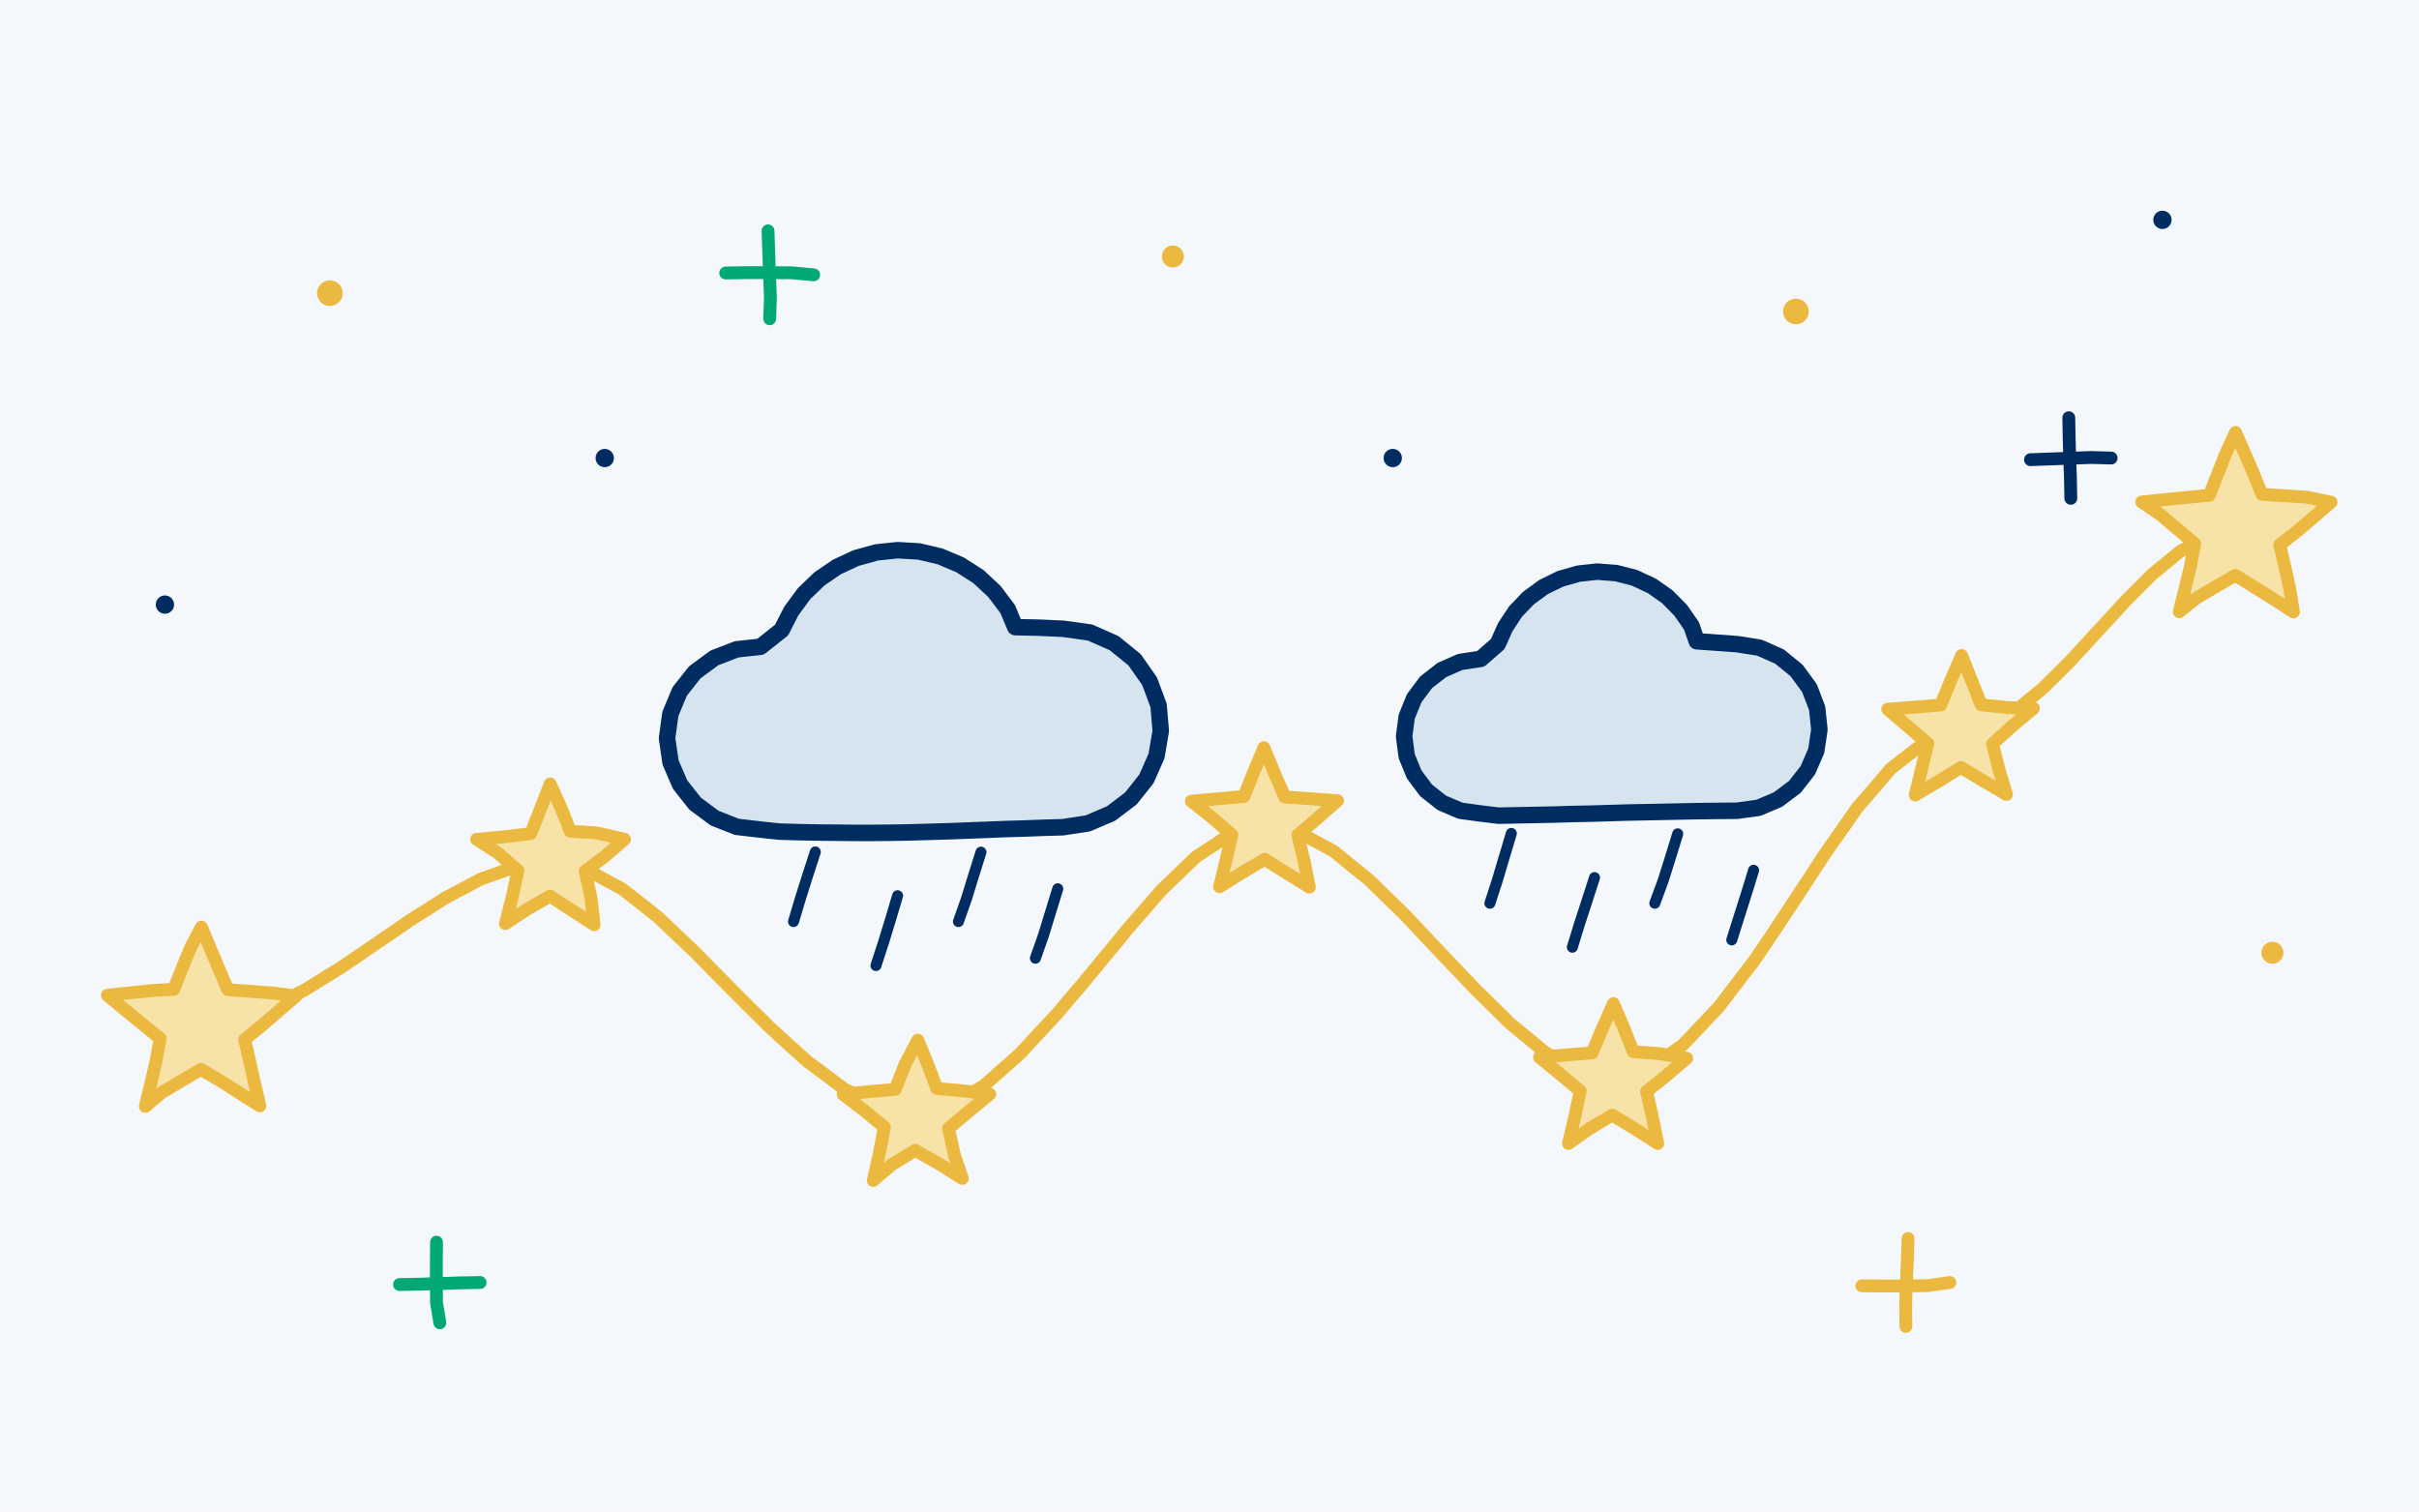
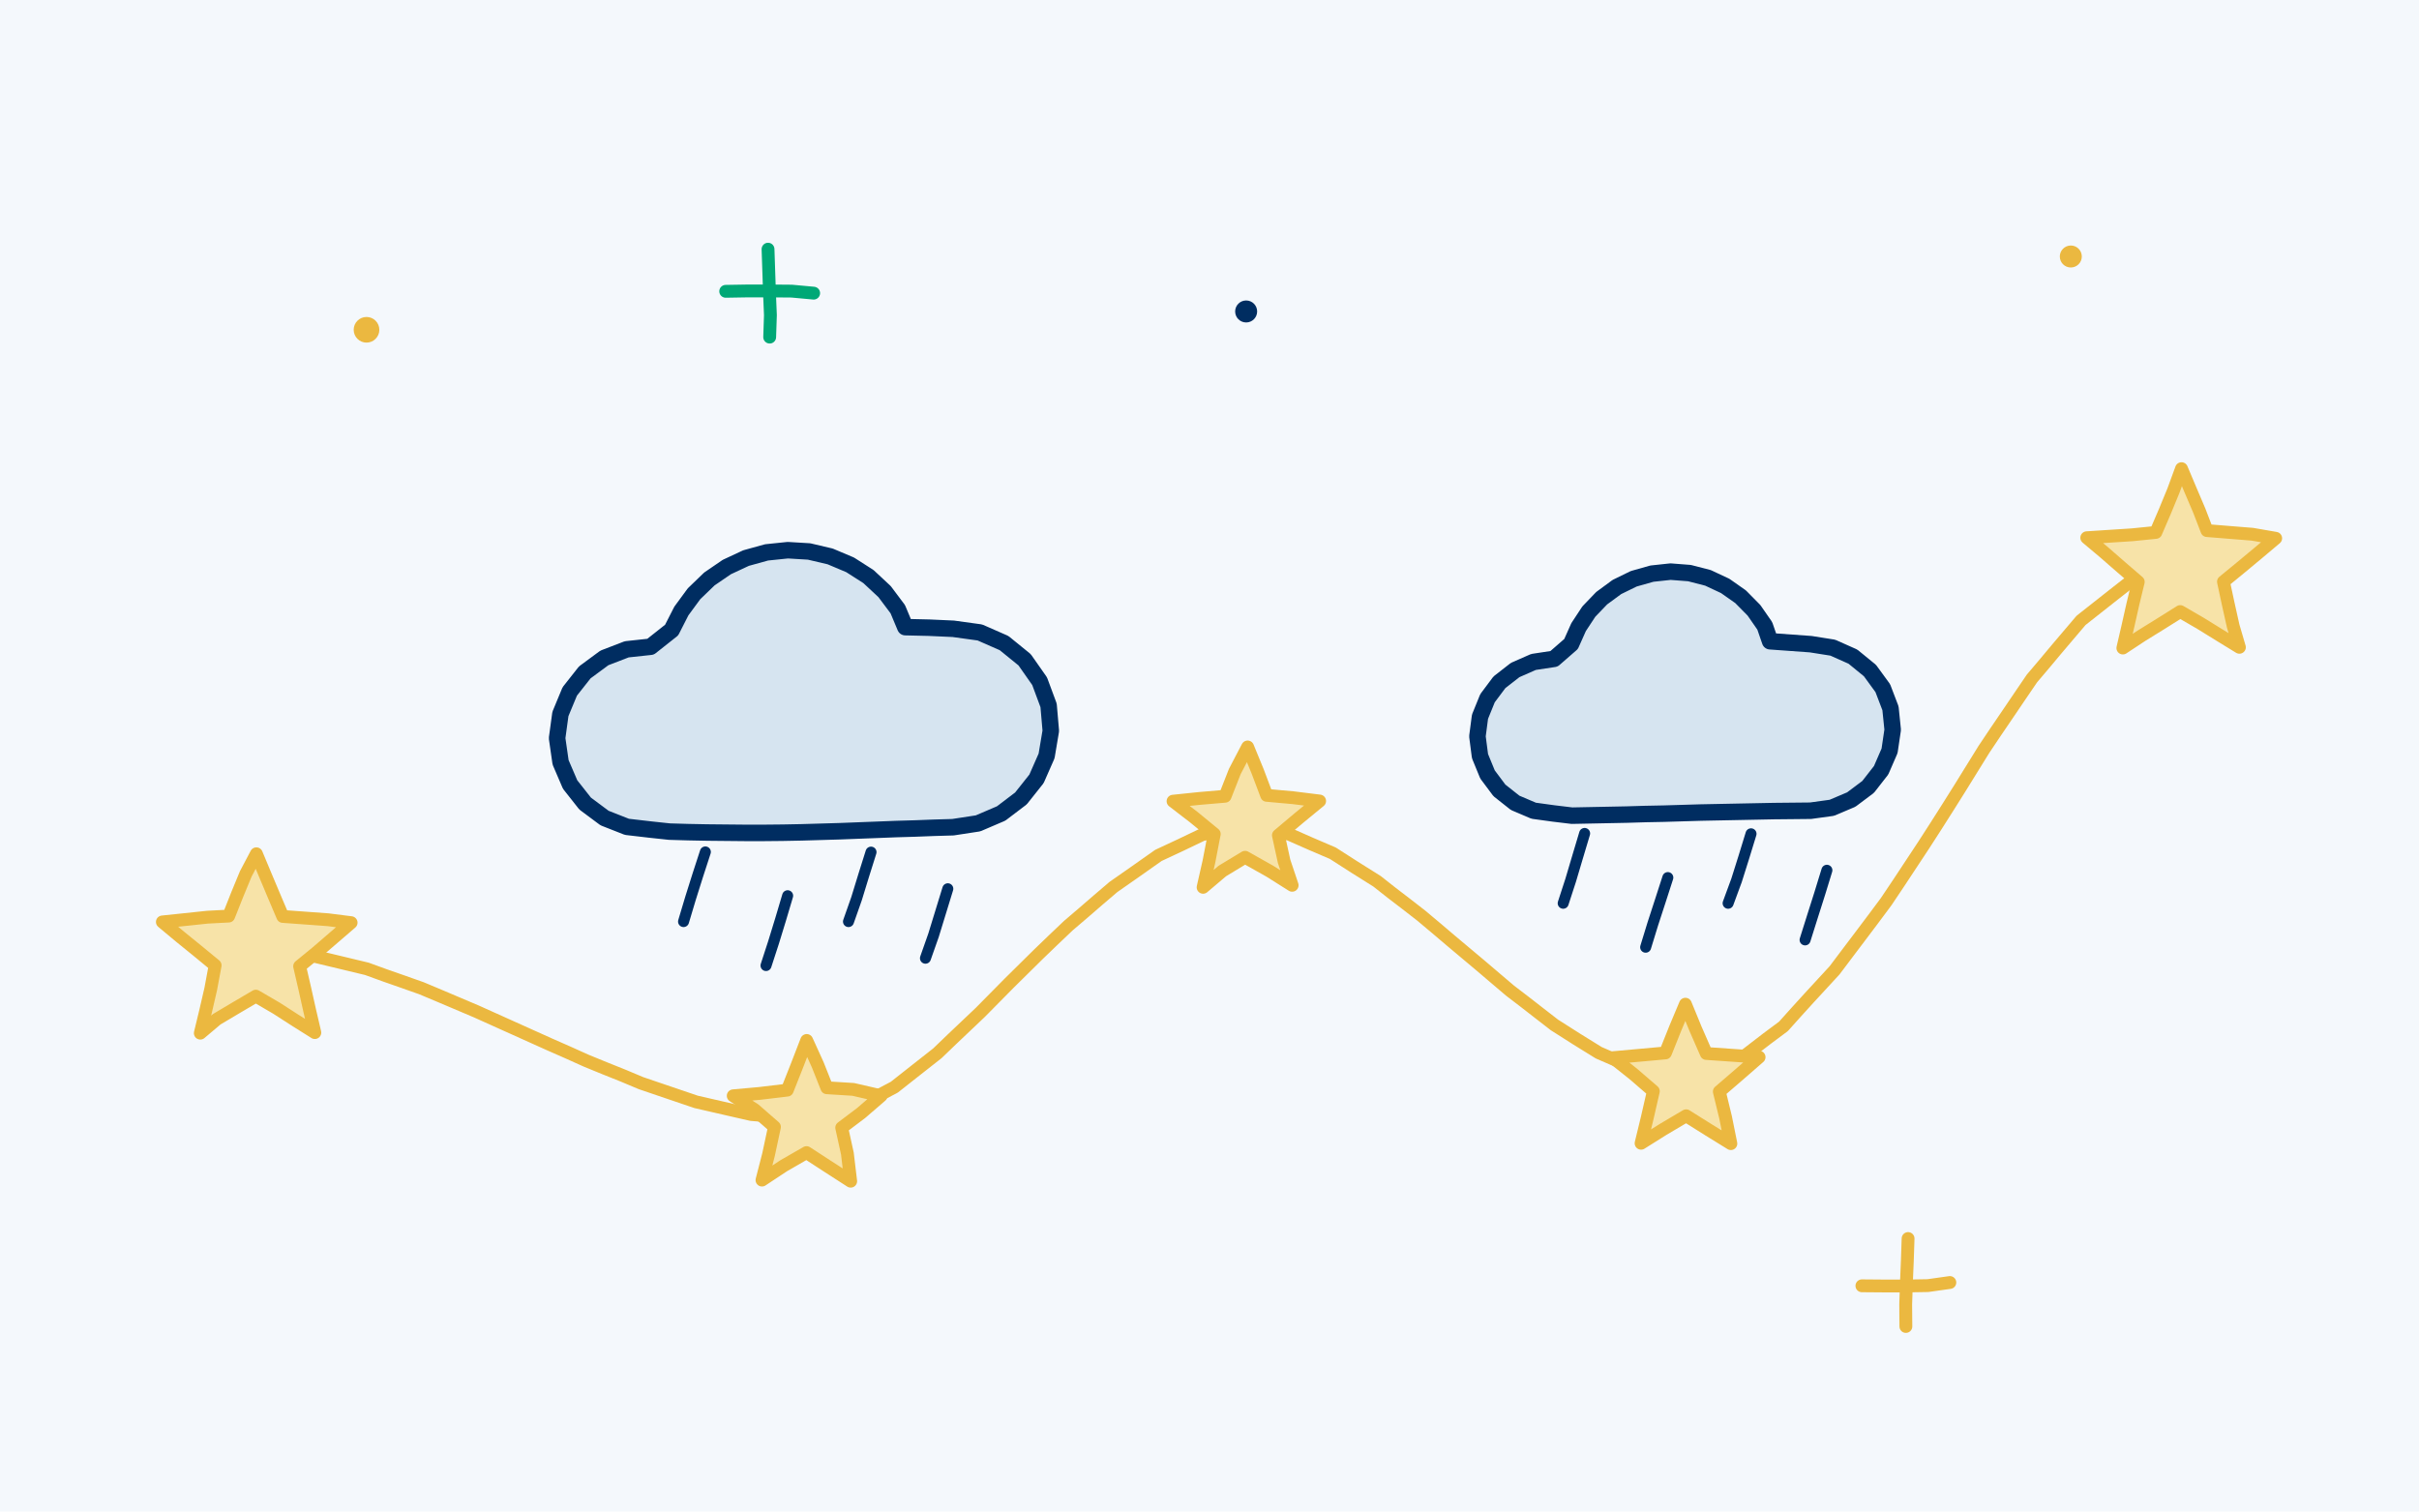
<svg xmlns="http://www.w3.org/2000/svg" viewBox="0 0 1320 825" role="img" aria-label="A curving path of gold stars, with storm clouds passing over two of them and the stars continuing on">
  <rect width="1320" height="825" fill="#F4F8FC" />
-   <path d="M109.9,558.9 L128.6,556.5 L138.2,553.1 L147.6,549.9 L157.2,545.0 L166.7,540.1 L176.3,534.1 L185.9,528.2 L195.5,521.7 L205.1,515.1 L214.7,508.6 L224.2,502.0 L233.8,496.0 L243.3,489.9 L252.8,484.9 L262.2,479.9 L271.7,476.5 L281.1,473.1 L299.9,470.6 L309.9,472.6 L319.7,474.5 L329.7,479.9 L339.5,485.2 L349.5,493.0 L359.4,500.9 L369.4,510.4 L379.4,519.9 L389.5,530.2 L399.6,540.4 L409.8,550.6 L420.0,560.7 L430.2,570.0 L440.4,579.2 L450.6,586.8 L460.6,594.3 L470.7,599.4 L480.3,604.4 L490.3,606.3 L499.6,608.2 L518.1,604.1 L527.7,598.1 L537.1,592.4 L546.9,583.7 L556.6,575.1 L566.4,564.5 L576.3,553.9 L582.8,546.2 L589.4,538.5 L595.9,530.7 L602.3,522.9 L608.8,515.1 L615.1,507.3 L624.6,496.4 L634.0,485.6 L643.4,476.6 L652.6,467.7 L662.1,461.5 L671.2,455.4 L689.9,450.7 L708.8,454.3 L718.3,459.5 L727.9,464.7 L737.4,472.5 L747.0,480.2 L756.6,489.6 L766.3,499.0 L775.9,509.2 L785.6,519.5 L795.3,529.7 L804.9,539.8 L814.5,549.2 L824.0,558.6 L833.5,566.4 L842.8,574.1 L852.2,579.4 L861.3,584.7 L879.7,589.0 L898.7,584.3 L908.4,577.4 L918.2,570.4 L928.0,560.1 L937.9,549.6 L944.4,541.1 L950.9,532.6 L957.4,524.1 L963.8,514.7 L970.1,505.3 L976.3,495.9 L982.5,486.4 L988.7,477.0 L994.8,467.5 L1001.0,458.7 L1007.1,450.0 L1013.2,441.2 L1022.5,430.4 L1031.8,419.5 L1041.2,412.2 L1050.9,404.8 L1069.9,399.4 L1084.7,396.4 L1099.6,388.1 L1114.6,375.8 L1122.1,368.4 L1129.6,360.9 L1137.1,352.8 L1144.6,344.6 L1152.1,336.5 L1159.6,328.3 L1167.1,320.8 L1174.6,313.3 L1189.7,300.9 L1204.9,292.6 L1220.0,290.0" fill="none" stroke="#EBB840" stroke-width="7" stroke-linecap="round" stroke-linejoin="round" />
-   <path d="M109.9,506.0 L114.7,517.5 L119.5,528.9 L124.3,540.2 L136.7,541.1 L149.0,542.0 L161.6,543.6 L152.2,551.7 L142.8,559.8 L133.5,567.4 L136.3,579.5 L139.0,591.6 L141.8,603.6 L131.3,597.0 L120.9,590.3 L109.6,583.7 L98.9,590.0 L88.3,596.3 L79.3,603.9 L82.2,591.9 L85.0,579.8 L87.4,566.9 L77.8,559.0 L68.2,551.2 L58.6,543.2 L71.0,541.9 L83.3,540.6 L94.8,540.0 L99.4,528.4 L104.1,517.0Z" fill="#F7E3A8" stroke="#EBB840" stroke-width="7" stroke-linecap="round" stroke-linejoin="round" />
-   <path d="M300.2,427.9 L306.2,441.1 L311.2,453.7 L325.6,454.6 L340.8,458.1 L329.9,467.5 L319.3,475.5 L322.4,489.6 L324.2,504.7 L312.1,496.9 L300.1,489.1 L287.6,496.3 L275.8,504.1 L279.4,490.1 L282.6,475.1 L271.7,465.6 L260.1,458.1 L274.5,456.8 L289.6,455.0 L294.9,441.6Z" fill="#F7E3A8" stroke="#EBB840" stroke-width="7" stroke-linecap="round" stroke-linejoin="round" />
-   <path d="M500.8,567.7 L506.3,581.1 L511.2,594.1 L525.6,595.4 L540.1,597.2 L528.9,606.4 L517.6,615.9 L520.7,630.1 L525.1,643.2 L512.9,635.5 L499.4,627.9 L487.0,635.4 L476.5,644.3 L479.7,630.2 L482.6,615.2 L471.4,606.0 L460.1,597.3 L474.5,595.8 L488.5,594.6 L493.8,581.1Z" fill="#F7E3A8" stroke="#EBB840" stroke-width="7" stroke-linecap="round" stroke-linejoin="round" />
-   <path d="M689.7,408.1 L695.2,421.5 L701.1,435.0 L715.5,436.0 L729.9,437.0 L719.0,446.5 L708.2,455.8 L711.6,469.8 L714.5,484.2 L702.2,476.6 L690.1,469.0 L677.6,476.4 L665.5,484.0 L668.9,470.0 L672.2,455.6 L661.3,446.2 L650.1,437.3 L664.5,436.0 L678.8,434.7 L684.2,421.2Z" fill="#F7E3A8" stroke="#EBB840" stroke-width="7" stroke-linecap="round" stroke-linejoin="round" />
-   <path d="M880.4,547.8 L886.1,561.1 L891.2,574.0 L905.6,575.1 L920.4,577.6 L909.4,587.0 L898.5,595.7 L901.7,609.8 L904.6,624.1 L892.4,616.3 L879.8,608.6 L867.4,616.0 L855.9,624.1 L859.2,610.0 L862.3,595.5 L851.2,586.2 L840.1,577.1 L854.5,575.8 L868.8,574.7 L874.4,561.3Z" fill="#F7E3A8" stroke="#EBB840" stroke-width="7" stroke-linecap="round" stroke-linejoin="round" />
-   <path d="M1070.4,357.8 L1075.8,371.3 L1081.1,384.7 L1095.5,386.2 L1109.6,386.6 L1098.5,395.9 L1087.3,406.0 L1090.8,420.0 L1094.9,433.6 L1082.4,426.3 L1070.0,418.9 L1057.7,426.5 L1045.1,433.9 L1048.5,419.9 L1052.0,405.9 L1041.0,396.4 L1030.1,387.1 L1044.5,386.0 L1059.0,384.8 L1064.5,371.4Z" fill="#F7E3A8" stroke="#EBB840" stroke-width="7" stroke-linecap="round" stroke-linejoin="round" />
-   <path d="M1219.9,236.0 L1224.9,247.4 L1229.8,258.8 L1234.3,269.8 L1246.7,270.6 L1259.1,271.4 L1272.0,274.1 L1262.6,282.2 L1253.2,290.2 L1244.0,297.3 L1246.8,309.4 L1249.5,321.5 L1251.5,334.0 L1241.1,327.3 L1230.6,320.7 L1219.8,314.0 L1209.1,320.2 L1198.4,326.5 L1189.2,333.9 L1192.2,321.9 L1195.1,309.8 L1197.6,296.7 L1188.1,288.7 L1178.6,280.7 L1168.7,274.0 L1181.0,272.7 L1193.4,271.5 L1205.6,270.3 L1210.1,258.8 L1214.7,247.2Z" fill="#F7E3A8" stroke="#EBB840" stroke-width="7" stroke-linecap="round" stroke-linejoin="round" />
-   <path d="M415.0,452.8 L402.1,451.3 L389.9,446.5 L379.3,438.6 L371.1,428.2 L365.9,416.1 L364.0,402.9 L365.8,389.7 L370.9,377.4 L379.1,367.0 L389.8,359.1 L402.0,354.4 L415.0,353.0 L426.5,343.9 L431.8,333.5 L438.7,324.1 L447.1,316.0 L456.6,309.5 L467.1,304.6 L478.3,301.5 L489.9,300.3 L501.5,301.0 L513.0,303.7 L523.9,308.3 L533.9,314.7 L542.7,322.9 L549.9,332.5 L554.0,342.3 L567.0,342.6 L580.2,343.2 L594.7,345.2 L607.9,351.0 L619.1,360.1 L627.3,371.8 L632.2,385.0 L633.4,398.9 L631.1,412.6 L625.6,425.1 L617.1,435.8 L606.3,444.0 L593.7,449.4 L580.0,451.5 L569.7,451.8 L559.4,452.2 L549.1,452.5 L538.8,452.9 L528.4,453.3 L518.1,453.7 L507.8,454.0 L497.5,454.3 L487.2,454.5 L476.9,454.6 L466.6,454.6 L456.2,454.5 L445.9,454.4 L435.6,454.2 L425.3,453.9Z" fill="#D6E4F0" stroke="#002D61" stroke-width="9" stroke-linecap="round" stroke-linejoin="round" />
-   <path d="M444.9,465.0 L440.8,477.6 L436.8,490.3 L433.0,503.0" fill="none" stroke="#002D61" stroke-width="6" stroke-linecap="round" stroke-linejoin="round" />
-   <path d="M489.8,488.9 L486.0,501.7 L482.1,514.4 L478.0,527.0" fill="none" stroke="#002D61" stroke-width="6" stroke-linecap="round" stroke-linejoin="round" />
-   <path d="M535.3,465.1 L531.3,477.8 L527.4,490.5 L523.0,503.0" fill="none" stroke="#002D61" stroke-width="6" stroke-linecap="round" stroke-linejoin="round" />
-   <path d="M577.2,485.1 L573.3,497.8 L569.4,510.5 L565.0,523.0" fill="none" stroke="#002D61" stroke-width="6" stroke-linecap="round" stroke-linejoin="round" />
-   <path d="M807.8,444.0 L796.9,442.5 L786.8,438.2 L778.2,431.4 L771.7,422.7 L767.6,412.7 L766.2,401.9 L767.6,391.2 L771.7,381.1 L778.2,372.4 L786.8,365.7 L796.8,361.3 L808.0,359.6 L817.3,351.5 L821.4,342.3 L827.0,333.8 L834.0,326.5 L842.3,320.4 L851.5,315.9 L861.4,313.1 L871.6,312.0 L881.9,312.8 L892.0,315.4 L901.4,319.8 L909.8,325.7 L917.1,333.1 L923.0,341.6 L925.9,350.0 L937.0,350.8 L948.1,351.6 L960.1,353.5 L971.1,358.4 L980.4,366.0 L987.4,375.6 L991.6,386.6 L992.8,398.3 L991.1,409.8 L986.5,420.4 L979.4,429.5 L970.2,436.4 L959.6,440.9 L948.0,442.5 L938.0,442.6 L928.0,442.7 L917.9,442.9 L907.9,443.1 L897.9,443.3 L887.9,443.5 L877.9,443.8 L867.9,444.1 L857.8,444.3 L847.8,444.6 L837.8,444.8 L827.8,445.0 L817.8,445.2Z" fill="#D6E4F0" stroke="#002D61" stroke-width="9" stroke-linecap="round" stroke-linejoin="round" />
-   <path d="M824.7,454.9 L820.9,467.6 L817.1,480.4 L813.0,493.0" fill="none" stroke="#002D61" stroke-width="6" stroke-linecap="round" stroke-linejoin="round" />
-   <path d="M870.1,479.0 L866.0,491.7 L861.9,504.3 L858.0,517.0" fill="none" stroke="#002D61" stroke-width="6" stroke-linecap="round" stroke-linejoin="round" />
-   <path d="M915.5,455.1 L911.6,467.8 L907.6,480.5 L903.0,493.0" fill="none" stroke="#002D61" stroke-width="6" stroke-linecap="round" stroke-linejoin="round" />
-   <path d="M956.9,475.0 L953.0,487.7 L949.0,500.3 L945.0,513.0" fill="none" stroke="#002D61" stroke-width="6" stroke-linecap="round" stroke-linejoin="round" />
-   <circle cx="180" cy="160" r="7" fill="#EBB840" />
-   <circle cx="330" cy="250" r="5" fill="#002D61" />
-   <circle cx="640" cy="140" r="6" fill="#EBB840" />
-   <circle cx="760" cy="250" r="5" fill="#002D61" />
-   <circle cx="980" cy="170" r="7" fill="#EBB840" />
-   <circle cx="1180" cy="120" r="5" fill="#002D61" />
-   <circle cx="1240" cy="520" r="6" fill="#EBB840" />
-   <circle cx="90" cy="330" r="5" fill="#002D61" />
-   <path d="M396.0,149.0 L408.0,148.8 L420.0,148.8 L432.0,148.9 L444.0,150.0" fill="none" stroke="#00A876" stroke-width="7" stroke-linecap="round" stroke-linejoin="round" />
-   <path d="M419.1,126.0 L419.5,138.0 L419.9,150.0 L420.4,162.0 L420.0,174.0" fill="none" stroke="#00A876" stroke-width="7" stroke-linecap="round" stroke-linejoin="round" />
-   <path d="M1108.0,250.9 L1119.0,250.5 L1130.0,250.1 L1141.0,249.7 L1152.0,250.0" fill="none" stroke="#002D61" stroke-width="7" stroke-linecap="round" stroke-linejoin="round" />
-   <path d="M1128.9,228.0 L1129.1,239.0 L1129.4,250.0 L1129.8,261.0 L1130.0,272.0" fill="none" stroke="#002D61" stroke-width="7" stroke-linecap="round" stroke-linejoin="round" />
-   <path d="M218.0,701.1 L229.0,700.9 L240.0,700.6 L251.0,700.2 L262.0,700.0" fill="none" stroke="#00A876" stroke-width="7" stroke-linecap="round" stroke-linejoin="round" />
-   <path d="M238.2,678.0 L238.1,689.0 L238.1,700.0 L238.2,711.0 L240.0,722.0" fill="none" stroke="#00A876" stroke-width="7" stroke-linecap="round" stroke-linejoin="round" />
+   <path d="M140.1,518.9 L150.1,519.7 L160.1,520.6 L170.2,521.6 L180.2,524.0 L190.2,526.4 L200.2,528.8 L210.1,532.4 L220.1,535.9 L230.0,539.4 L240.0,543.6 L249.9,547.8 L259.8,552.0 L269.8,556.5 L279.8,561.0 L289.8,565.5 L299.8,570.0 L309.8,574.4 L319.8,578.9 L329.8,583.0 L339.8,587.0 L349.8,591.2 L359.8,594.6 L369.8,598.0 L379.8,601.4 L389.8,603.7 L399.8,606.0 L409.9,608.3 L419.9,609.2 L429.9,610.0 L440.1,610.8 L452.1,608.4 L464.2,606.0 L476.1,599.7 L488.0,593.4 L499.8,584.1 L511.5,574.9 L519.3,567.4 L527.1,560.0 L534.9,552.6 L542.8,544.6 L550.7,536.6 L558.7,528.7 L566.7,520.8 L574.8,513.0 L583.0,505.2 L591.2,498.2 L599.4,491.1 L607.6,484.1 L619.9,475.5 L632.1,466.9 L644.3,461.2 L656.2,455.5 L668.2,453.5 L679.8,451.4 L691.8,453.4 L703.4,455.3 L715.4,460.6 L727.3,465.7 L739.3,473.4 L751.4,481.0 L759.4,487.3 L767.5,493.5 L775.6,499.8 L783.7,506.6 L791.7,513.4 L799.8,520.2 L807.9,527.0 L816.0,533.9 L824.0,540.7 L832.1,546.9 L840.2,553.2 L848.2,559.4 L860.3,567.1 L872.4,574.6 L884.4,579.8 L896.2,584.8 L908.2,586.6 L919.6,588.5 L933.1,584.5 L946.0,580.9 L955.1,573.9 L964.2,566.9 L973.2,560.2 L980.1,552.5 L987.1,544.8 L994.1,537.2 L1001.1,529.6 L1008.1,520.3 L1015.2,510.9 L1022.2,501.6 L1029.2,492.2 L1036.1,481.9 L1042.9,471.6 L1049.7,461.3 L1056.4,450.9 L1063.0,440.5 L1069.6,430.0 L1076.1,419.5 L1082.6,409.0 L1089.1,399.3 L1095.7,389.6 L1102.2,380.0 L1108.8,370.3 L1115.5,362.4 L1122.1,354.5 L1128.8,346.6 L1135.6,338.6 L1144.6,331.5 L1153.6,324.4 L1162.8,317.2 L1176.3,313.4 L1190.0,310.0" fill="none" stroke="#EBB840" stroke-width="7" stroke-linecap="round" stroke-linejoin="round" />
+   <path d="M139.9,466.0 L144.7,477.5 L149.5,488.9 L154.3,500.2 L166.7,501.1 L179.0,502.0 L191.6,503.6 L182.2,511.7 L172.8,519.8 L163.5,527.4 L166.3,539.5 L169.0,551.6 L171.8,563.6 L161.3,557.0 L150.9,550.3 L139.6,543.7 L128.9,550.0 L118.3,556.3 L109.3,563.9 L112.2,551.9 L115.0,539.8 L117.4,526.9 L107.8,519.0 L98.2,511.2 L88.6,503.2 L101.0,501.9 L113.3,500.6 L124.8,500.0 L129.4,488.4 L134.1,477.0Z" fill="#F7E3A8" stroke="#EBB840" stroke-width="7" stroke-linecap="round" stroke-linejoin="round" />
+   <path d="M440.2,567.9 L446.2,581.1 L451.2,593.7 L465.6,594.6 L480.8,598.1 L469.9,607.5 L459.3,615.5 L462.4,629.6 L464.2,644.7 L452.1,636.9 L440.1,629.1 L427.6,636.3 L415.8,644.1 L419.4,630.1 L422.6,615.1 L411.7,605.6 L400.1,598.1 L414.5,596.8 L429.6,595.0 L434.9,581.6Z" fill="#F7E3A8" stroke="#EBB840" stroke-width="7" stroke-linecap="round" stroke-linejoin="round" />
+   <path d="M680.8,407.7 L686.3,421.1 L691.2,434.1 L705.6,435.4 L720.1,437.2 L708.9,446.4 L697.6,455.9 L700.7,470.1 L705.1,483.2 L692.9,475.5 L679.4,467.9 L667.0,475.4 L656.5,484.3 L659.7,470.2 L662.6,455.2 L651.4,446.0 L640.1,437.3 L654.5,435.8 L668.5,434.6 L673.8,421.1Z" fill="#F7E3A8" stroke="#EBB840" stroke-width="7" stroke-linecap="round" stroke-linejoin="round" />
+   <path d="M919.7,548.1 L925.2,561.5 L931.1,575.0 L945.5,576.0 L959.9,577.0 L949.0,586.5 L938.2,595.8 L941.6,609.8 L944.5,624.2 L932.2,616.6 L920.1,609.0 L907.6,616.4 L895.5,624.0 L898.9,610.0 L902.2,595.6 L891.3,586.2 L880.1,577.3 L894.5,576.0 L908.8,574.7 L914.2,561.2Z" fill="#F7E3A8" stroke="#EBB840" stroke-width="7" stroke-linecap="round" stroke-linejoin="round" />
+   <path d="M1190.4,255.8 L1195.2,267.2 L1200.1,278.7 L1204.3,289.6 L1216.7,290.6 L1229.1,291.6 L1241.8,293.8 L1232.3,301.8 L1222.8,309.7 L1213.3,317.5 L1215.9,329.6 L1218.6,341.7 L1222.0,353.3 L1211.4,346.8 L1200.9,340.3 L1189.7,333.8 L1179.2,340.4 L1168.7,346.9 L1158.4,353.7 L1161.2,341.6 L1163.9,329.6 L1166.8,317.6 L1157.4,309.5 L1148.1,301.4 L1138.7,293.5 L1151.0,292.7 L1163.4,291.9 L1176.4,290.6 L1181.3,279.2 L1186.0,267.8Z" fill="#F7E3A8" stroke="#EBB840" stroke-width="7" stroke-linecap="round" stroke-linejoin="round" />
+   <path d="M355.0,452.8 L342.1,451.3 L329.9,446.5 L319.3,438.6 L311.1,428.2 L305.9,416.1 L304.0,402.9 L305.8,389.7 L310.9,377.4 L319.1,367.0 L329.8,359.1 L342.0,354.4 L355.0,353.0 L366.5,343.9 L371.8,333.5 L378.7,324.1 L387.1,316.0 L396.6,309.5 L407.1,304.6 L418.3,301.5 L429.9,300.3 L441.5,301.0 L453.0,303.7 L463.9,308.3 L473.9,314.7 L482.7,322.9 L489.9,332.5 L494.0,342.3 L507.0,342.6 L520.2,343.2 L534.7,345.2 L547.9,351.0 L559.1,360.1 L567.3,371.8 L572.2,385.0 L573.4,398.9 L571.1,412.6 L565.6,425.1 L557.1,435.8 L546.3,444.0 L533.7,449.4 L520.0,451.5 L509.7,451.8 L499.4,452.2 L489.1,452.5 L478.8,452.9 L468.4,453.3 L458.1,453.7 L447.8,454.0 L437.5,454.3 L427.2,454.5 L416.9,454.6 L406.6,454.6 L396.2,454.5 L385.9,454.4 L375.6,454.2 L365.3,453.9Z" fill="#D6E4F0" stroke="#002D61" stroke-width="9" stroke-linecap="round" stroke-linejoin="round" />
+   <path d="M384.9,465.0 L380.8,477.6 L376.8,490.3 L373.0,503.0" fill="none" stroke="#002D61" stroke-width="6" stroke-linecap="round" stroke-linejoin="round" />
+   <path d="M429.8,488.9 L426.0,501.7 L422.1,514.4 L418.0,527.0" fill="none" stroke="#002D61" stroke-width="6" stroke-linecap="round" stroke-linejoin="round" />
+   <path d="M475.3,465.1 L471.3,477.8 L467.4,490.5 L463.0,503.0" fill="none" stroke="#002D61" stroke-width="6" stroke-linecap="round" stroke-linejoin="round" />
+   <path d="M517.2,485.1 L513.3,497.8 L509.4,510.5 L505.0,523.0" fill="none" stroke="#002D61" stroke-width="6" stroke-linecap="round" stroke-linejoin="round" />
+   <path d="M847.8,444.0 L836.9,442.5 L826.8,438.2 L818.2,431.4 L811.7,422.7 L807.6,412.7 L806.2,401.9 L807.6,391.2 L811.7,381.1 L818.2,372.4 L826.8,365.7 L836.8,361.3 L848.0,359.6 L857.3,351.5 L861.4,342.3 L867.0,333.8 L874.0,326.5 L882.3,320.4 L891.5,315.9 L901.4,313.1 L911.6,312.0 L921.9,312.8 L932.0,315.4 L941.4,319.8 L949.8,325.7 L957.1,333.1 L963.0,341.6 L965.9,350.0 L977.0,350.8 L988.1,351.6 L1000.1,353.5 L1011.1,358.4 L1020.4,366.0 L1027.4,375.6 L1031.6,386.6 L1032.8,398.3 L1031.1,409.8 L1026.5,420.4 L1019.4,429.5 L1010.2,436.4 L999.6,440.9 L988.0,442.5 L978.0,442.6 L968.0,442.7 L957.9,442.9 L947.9,443.1 L937.9,443.3 L927.9,443.5 L917.9,443.8 L907.9,444.1 L897.8,444.3 L887.8,444.6 L877.8,444.8 L867.8,445.0 L857.8,445.2Z" fill="#D6E4F0" stroke="#002D61" stroke-width="9" stroke-linecap="round" stroke-linejoin="round" />
+   <path d="M864.7,454.9 L860.9,467.6 L857.1,480.4 L853.0,493.0" fill="none" stroke="#002D61" stroke-width="6" stroke-linecap="round" stroke-linejoin="round" />
+   <path d="M910.1,479.0 L906.0,491.7 L901.9,504.3 L898.0,517.0" fill="none" stroke="#002D61" stroke-width="6" stroke-linecap="round" stroke-linejoin="round" />
+   <path d="M955.5,455.1 L951.6,467.8 L947.6,480.5 L943.0,493.0" fill="none" stroke="#002D61" stroke-width="6" stroke-linecap="round" stroke-linejoin="round" />
+   <path d="M996.9,475.0 L993.0,487.7 L989.0,500.3 L985.0,513.0" fill="none" stroke="#002D61" stroke-width="6" stroke-linecap="round" stroke-linejoin="round" />
+   <circle cx="200" cy="180" r="7" fill="#EBB840" />
+   <circle cx="680" cy="170" r="6" fill="#002D61" />
+   <circle cx="1130" cy="140" r="6" fill="#EBB840" />
+   <path d="M396.0,159.0 L408.0,158.8 L420.0,158.8 L432.0,158.9 L444.0,160.0" fill="none" stroke="#00A876" stroke-width="7" stroke-linecap="round" stroke-linejoin="round" />
+   <path d="M419.1,136.0 L419.5,148.0 L419.9,160.0 L420.4,172.0 L420.0,184.0" fill="none" stroke="#00A876" stroke-width="7" stroke-linecap="round" stroke-linejoin="round" />
  <path d="M1016.0,701.8 L1028.0,701.9 L1040.0,701.9 L1052.0,701.7 L1064.0,700.0" fill="none" stroke="#EBB840" stroke-width="7" stroke-linecap="round" stroke-linejoin="round" />
  <path d="M1041.2,676.0 L1040.8,688.0 L1040.3,700.0 L1039.9,712.0 L1040.0,724.0" fill="none" stroke="#EBB840" stroke-width="7" stroke-linecap="round" stroke-linejoin="round" />
</svg>
